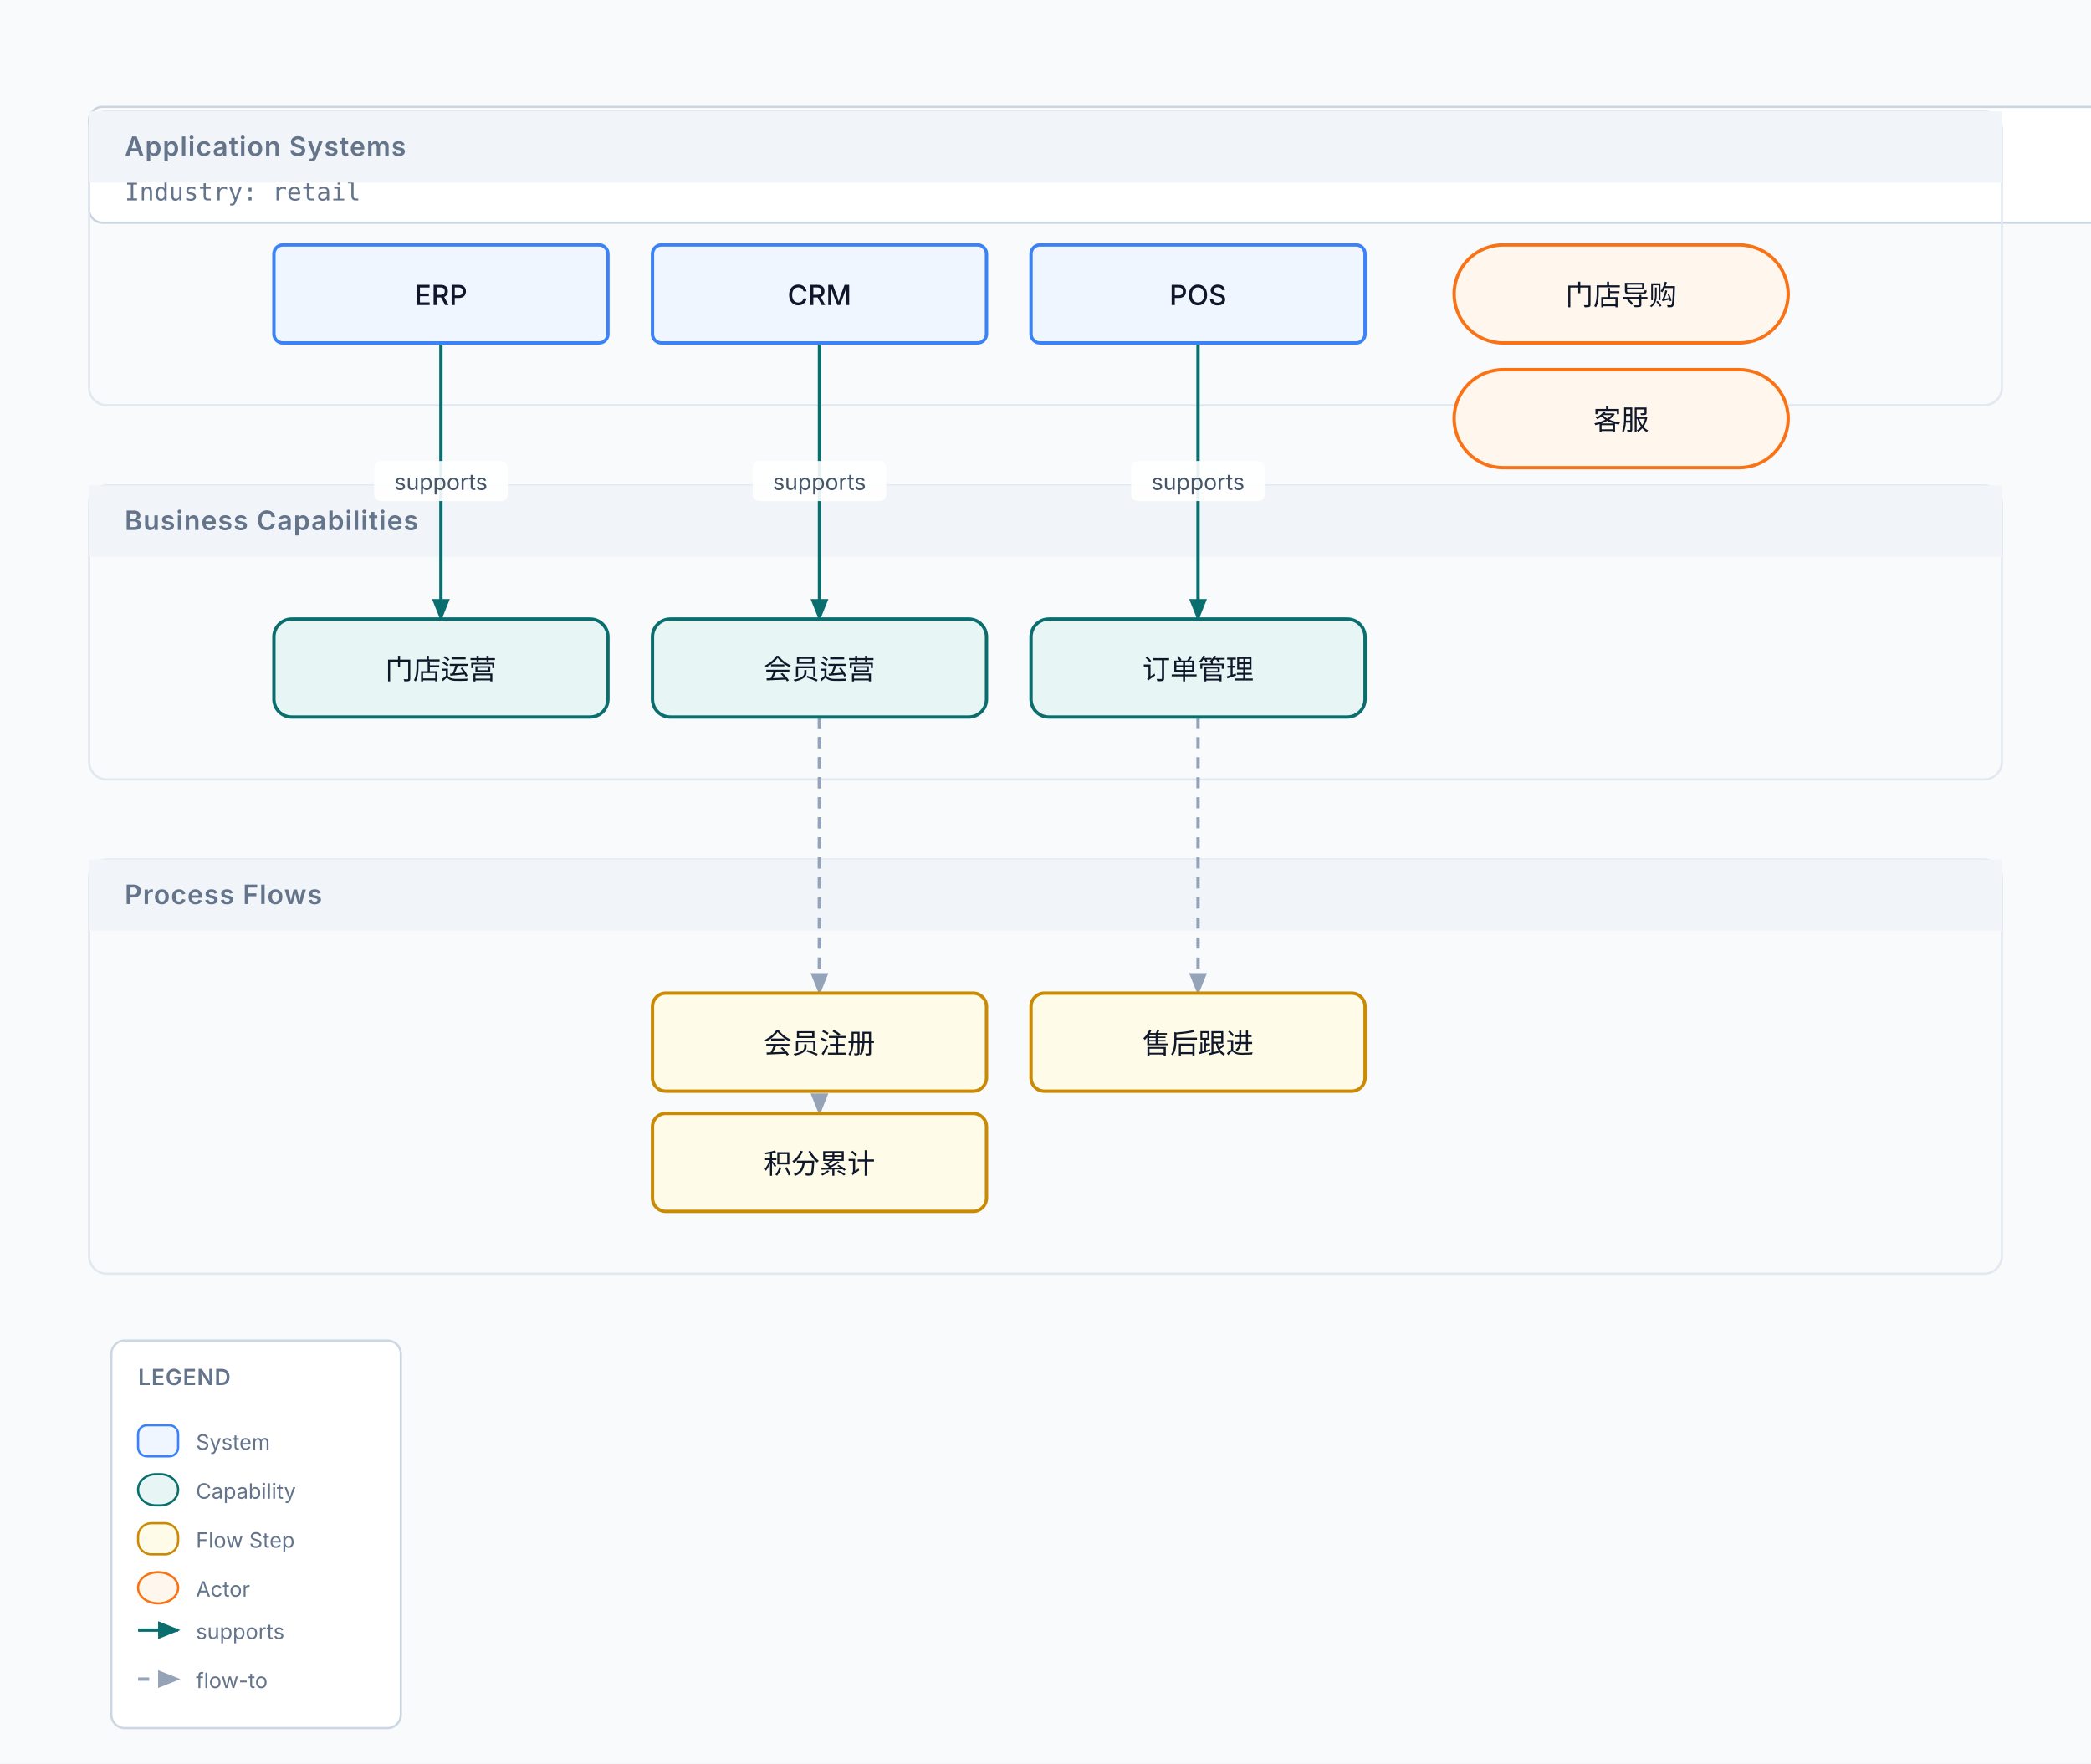
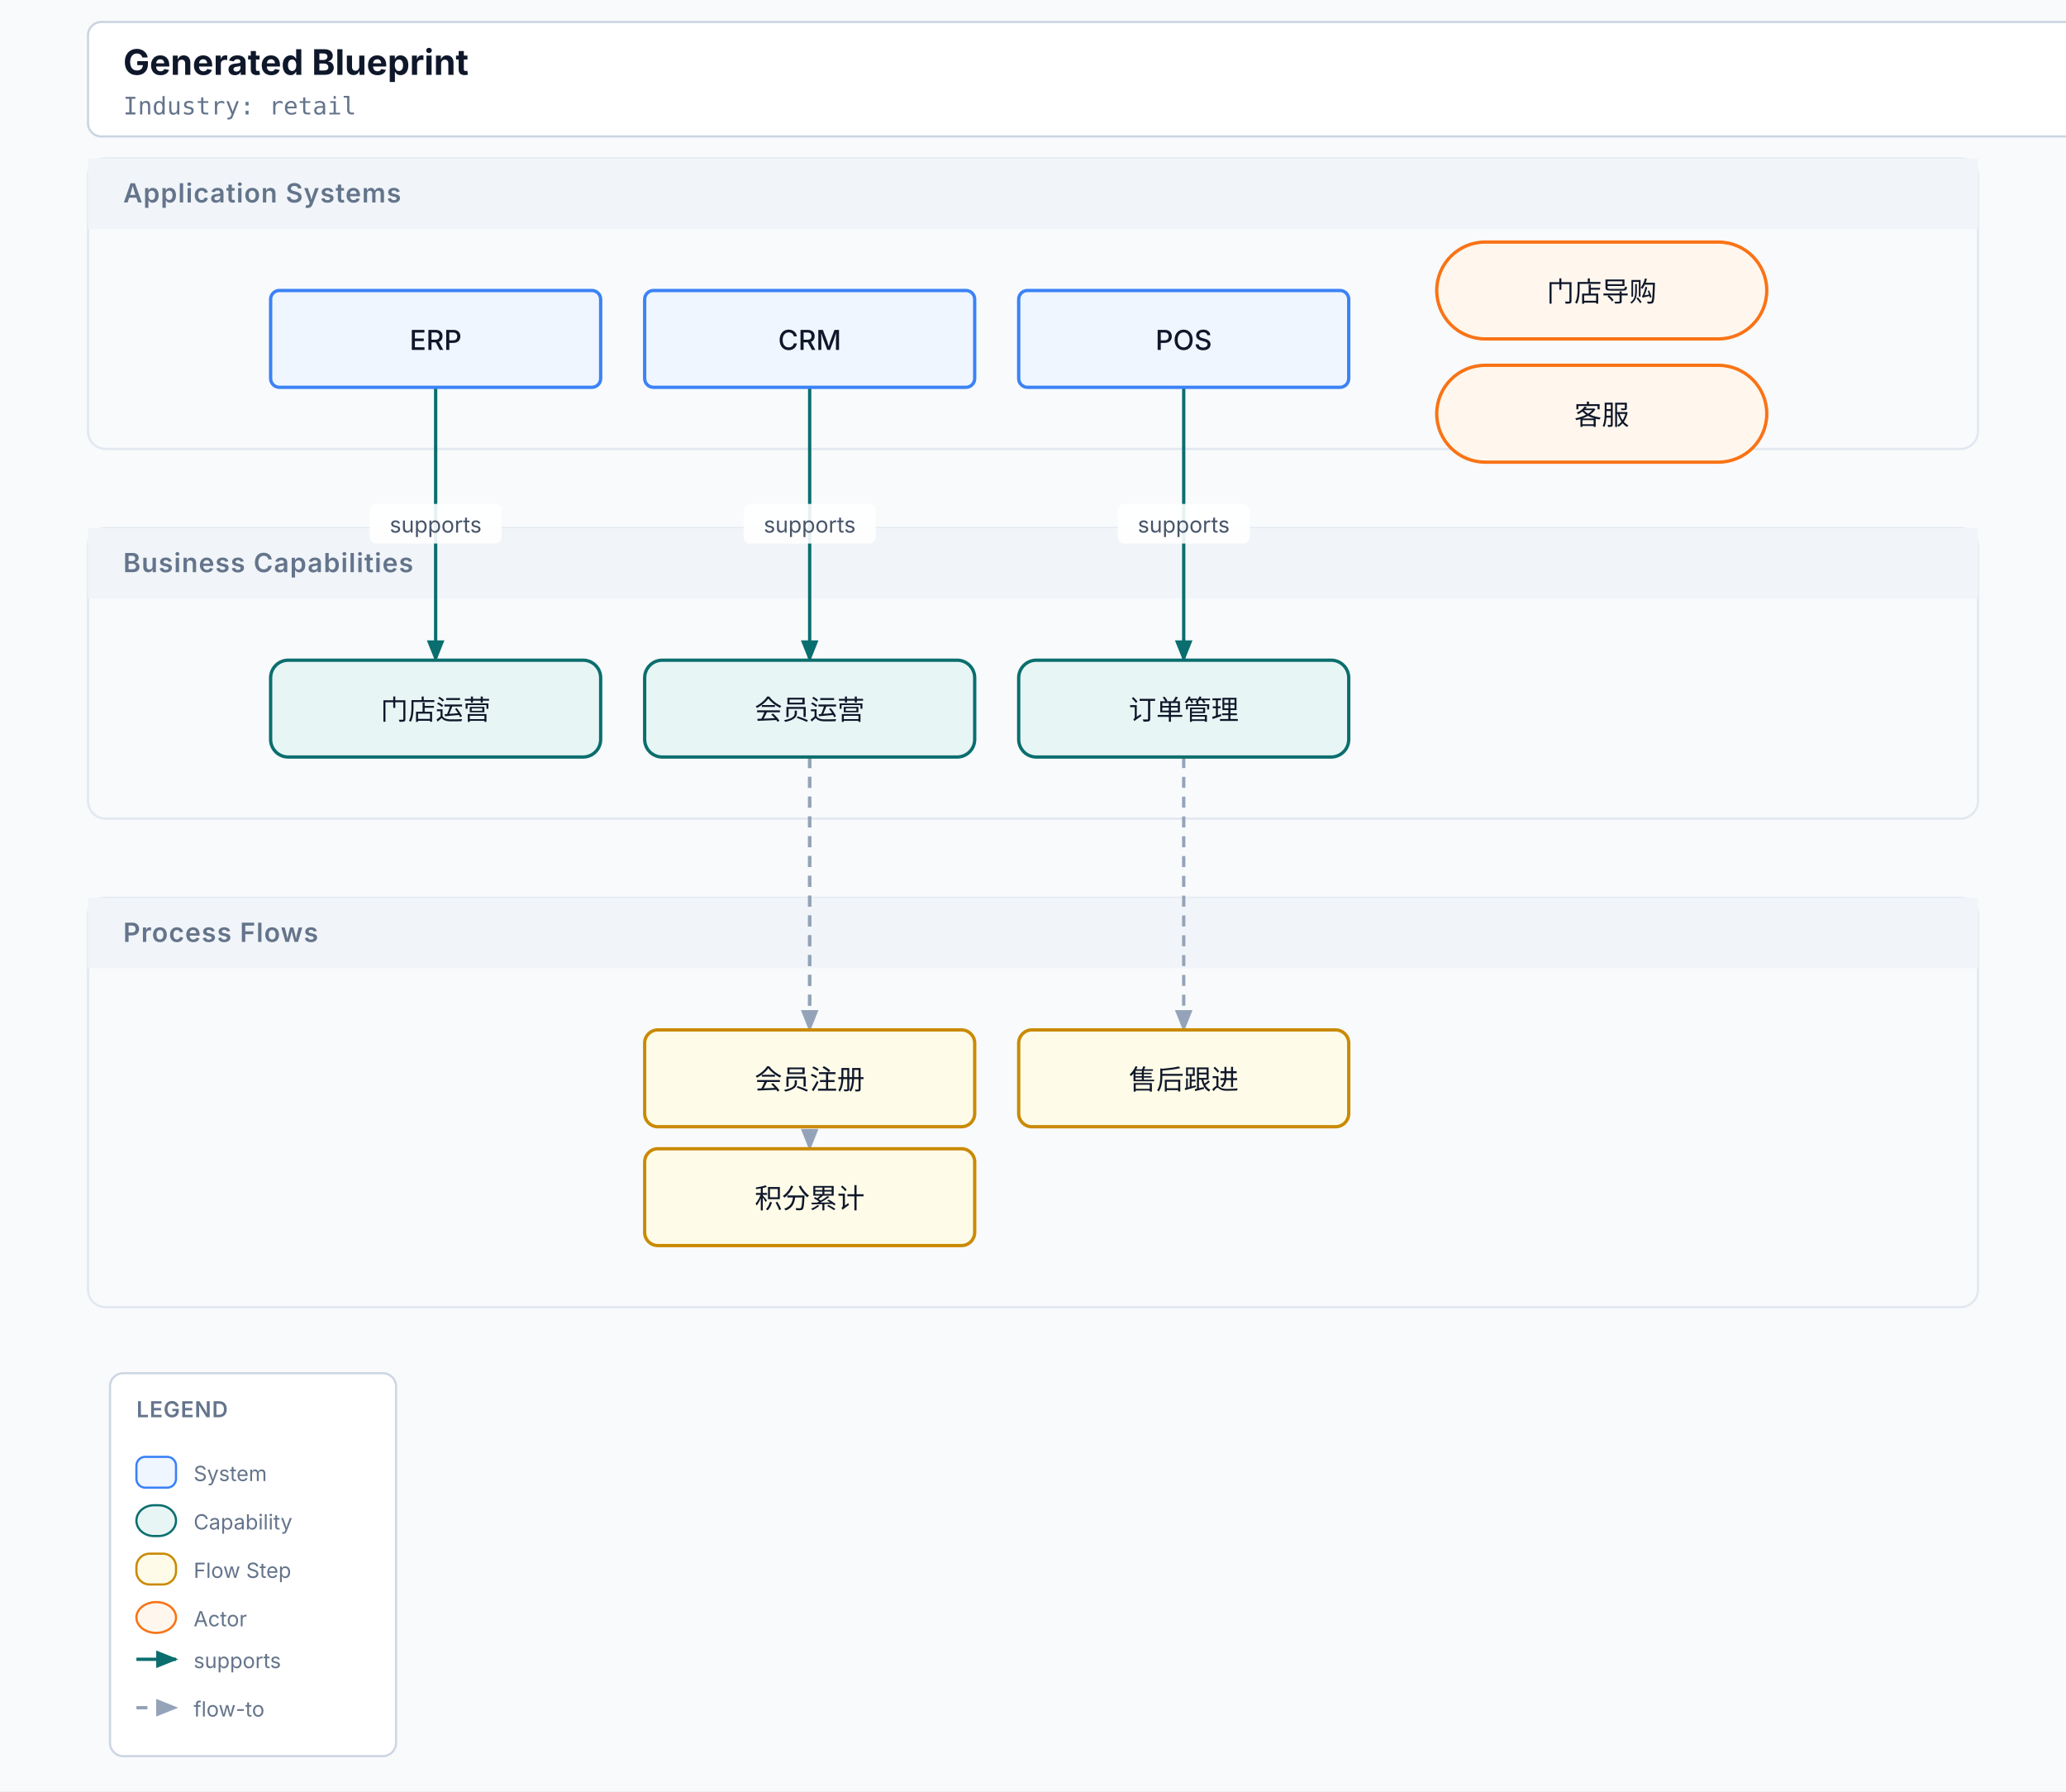
- <svg xmlns="http://www.w3.org/2000/svg" width="939" height="792" font-family="system-ui, -apple-system, sans-serif">
+ <svg xmlns="http://www.w3.org/2000/svg" width="939" height="814" font-family="system-ui, -apple-system, sans-serif">
  <defs>
    <marker id="arrow-solid" markerWidth="10" markerHeight="8" refX="9" refY="4" orient="auto" markerUnits="userSpaceOnUse">
      <polygon points="0 0, 10 4, 0 8" fill="#0B6E6E" />
    </marker>
    <marker id="arrow-dashed" markerWidth="10" markerHeight="8" refX="9" refY="4" orient="auto" markerUnits="userSpaceOnUse">
      <polygon points="0 0, 10 4, 0 8" fill="#94A3B8" />
    </marker>
  </defs>
-   <rect width="939" height="792" fill="#F8FAFC" />
+   <rect width="939" height="814" fill="#F8FAFC" />
  <g class="title-block">
-     <rect x="40" y="48" width="939" height="52" rx="6" fill="#FFFFFF" stroke="#CBD5E1" stroke-width="1" />
-     <text x="56" y="72" font-size="16" fill="#0F172A" font-family="system-ui, -apple-system, sans-serif" font-weight="700">Generated Blueprint</text>
-     <text x="56" y="90" font-size="11" fill="#64748B" font-family="'JetBrains Mono', 'SF Mono', monospace">Industry: retail</text>
+     <rect x="40" y="10" width="939" height="52" rx="6" fill="#FFFFFF" stroke="#CBD5E1" stroke-width="1" />
+     <text x="56" y="34" font-size="16" fill="#0F172A" font-family="system-ui, -apple-system, sans-serif" font-weight="700">Generated Blueprint</text>
+     <text x="56" y="52" font-size="11" fill="#64748B" font-family="'JetBrains Mono', 'SF Mono', monospace">Industry: retail</text>
  </g>
  <g class="layer" id="layer-Application Systems">
-     <rect class="layer-border" x="40" y="50" width="859" height="132" rx="8" fill="none" stroke="#E2E8F0" stroke-width="1" />
-     <rect class="layer-header" x="40" y="50" width="859" height="32" fill="#F1F5F9" />
-     <text class="layer-label" x="56" y="70" font-size="12" fill="#64748B" font-family="system-ui, -apple-system, sans-serif" font-weight="600" letter-spacing="0.4">Application Systems</text>
+     <rect class="layer-border" x="40" y="72" width="859" height="132" rx="8" fill="none" stroke="#E2E8F0" stroke-width="1" />
+     <rect class="layer-header" x="40" y="72" width="859" height="32" fill="#F1F5F9" />
+     <text class="layer-label" x="56" y="92" font-size="12" fill="#64748B" font-family="system-ui, -apple-system, sans-serif" font-weight="600" letter-spacing="0.4">Application Systems</text>
  </g>
  <g class="layer" id="layer-Business Capabilities">
-     <rect class="layer-border" x="40" y="218" width="859" height="132" rx="8" fill="none" stroke="#E2E8F0" stroke-width="1" />
-     <rect class="layer-header" x="40" y="218" width="859" height="32" fill="#F1F5F9" />
-     <text class="layer-label" x="56" y="238" font-size="12" fill="#64748B" font-family="system-ui, -apple-system, sans-serif" font-weight="600" letter-spacing="0.4">Business Capabilities</text>
+     <rect class="layer-border" x="40" y="240" width="859" height="132" rx="8" fill="none" stroke="#E2E8F0" stroke-width="1" />
+     <rect class="layer-header" x="40" y="240" width="859" height="32" fill="#F1F5F9" />
+     <text class="layer-label" x="56" y="260" font-size="12" fill="#64748B" font-family="system-ui, -apple-system, sans-serif" font-weight="600" letter-spacing="0.4">Business Capabilities</text>
  </g>
  <g class="layer" id="layer-Process Flows">
-     <rect class="layer-border" x="40" y="386" width="859" height="186" rx="8" fill="none" stroke="#E2E8F0" stroke-width="1" />
-     <rect class="layer-header" x="40" y="386" width="859" height="32" fill="#F1F5F9" />
-     <text class="layer-label" x="56" y="406" font-size="12" fill="#64748B" font-family="system-ui, -apple-system, sans-serif" font-weight="600" letter-spacing="0.4">Process Flows</text>
+     <rect class="layer-border" x="40" y="408" width="859" height="186" rx="8" fill="none" stroke="#E2E8F0" stroke-width="1" />
+     <rect class="layer-header" x="40" y="408" width="859" height="32" fill="#F1F5F9" />
+     <text class="layer-label" x="56" y="428" font-size="12" fill="#64748B" font-family="system-ui, -apple-system, sans-serif" font-weight="600" letter-spacing="0.4">Process Flows</text>
  </g>
-   <line x1="198" y1="154" x2="198" y2="278" stroke="#0B6E6E" stroke-width="1.5" marker-end="url(#arrow-solid)" />
-   <line x1="368" y1="154" x2="368" y2="278" stroke="#0B6E6E" stroke-width="1.5" marker-end="url(#arrow-solid)" />
-   <line x1="538" y1="154" x2="538" y2="278" stroke="#0B6E6E" stroke-width="1.5" marker-end="url(#arrow-solid)" />
-   <line x1="368" y1="322" x2="368" y2="446" stroke="#94A3B8" stroke-width="1.5" stroke-dasharray="5,4" marker-end="url(#arrow-dashed)" />
-   <line x1="368" y1="322" x2="368" y2="500" stroke="#94A3B8" stroke-width="1.5" stroke-dasharray="5,4" marker-end="url(#arrow-dashed)" />
-   <line x1="538" y1="322" x2="538" y2="446" stroke="#94A3B8" stroke-width="1.5" stroke-dasharray="5,4" marker-end="url(#arrow-dashed)" />
-   <rect x="168" y="207" width="60" height="18" rx="3" fill="#FFFFFF" fill-opacity="0.9" />
-   <text x="198" y="220" text-anchor="middle" font-size="10" fill="#475569" font-family="system-ui, -apple-system, sans-serif">supports</text>
-   <rect x="338" y="207" width="60" height="18" rx="3" fill="#FFFFFF" fill-opacity="0.9" />
-   <text x="368" y="220" text-anchor="middle" font-size="10" fill="#475569" font-family="system-ui, -apple-system, sans-serif">supports</text>
-   <rect x="508" y="207" width="60" height="18" rx="3" fill="#FFFFFF" fill-opacity="0.9" />
-   <text x="538" y="220" text-anchor="middle" font-size="10" fill="#475569" font-family="system-ui, -apple-system, sans-serif">supports</text>
+   <line x1="198" y1="176" x2="198" y2="300" stroke="#0B6E6E" stroke-width="1.5" marker-end="url(#arrow-solid)" />
+   <line x1="368" y1="176" x2="368" y2="300" stroke="#0B6E6E" stroke-width="1.5" marker-end="url(#arrow-solid)" />
+   <line x1="538" y1="176" x2="538" y2="300" stroke="#0B6E6E" stroke-width="1.5" marker-end="url(#arrow-solid)" />
+   <line x1="368" y1="344" x2="368" y2="468" stroke="#94A3B8" stroke-width="1.5" stroke-dasharray="5,4" marker-end="url(#arrow-dashed)" />
+   <line x1="368" y1="344" x2="368" y2="522" stroke="#94A3B8" stroke-width="1.5" stroke-dasharray="5,4" marker-end="url(#arrow-dashed)" />
+   <line x1="538" y1="344" x2="538" y2="468" stroke="#94A3B8" stroke-width="1.5" stroke-dasharray="5,4" marker-end="url(#arrow-dashed)" />
+   <rect x="168" y="229" width="60" height="18" rx="3" fill="#FFFFFF" fill-opacity="0.9" />
+   <text x="198" y="242" text-anchor="middle" font-size="10" fill="#475569" font-family="system-ui, -apple-system, sans-serif">supports</text>
+   <rect x="338" y="229" width="60" height="18" rx="3" fill="#FFFFFF" fill-opacity="0.9" />
+   <text x="368" y="242" text-anchor="middle" font-size="10" fill="#475569" font-family="system-ui, -apple-system, sans-serif">supports</text>
+   <rect x="508" y="229" width="60" height="18" rx="3" fill="#FFFFFF" fill-opacity="0.9" />
+   <text x="538" y="242" text-anchor="middle" font-size="10" fill="#475569" font-family="system-ui, -apple-system, sans-serif">supports</text>
  <g class="node node-system" id="sys-erp">
-     <rect class="node-rect" x="123" y="110" width="150" height="44" rx="4" fill="#EFF6FF" stroke="#3B82F6" stroke-width="1.5" />
-     <text class="node-label" x="198" y="137" text-anchor="middle" font-size="12.5" fill="#0F172A" font-family="system-ui, -apple-system, sans-serif" font-weight="500">ERP</text>
+     <rect class="node-rect" x="123" y="132" width="150" height="44" rx="4" fill="#EFF6FF" stroke="#3B82F6" stroke-width="1.5" />
+     <text class="node-label" x="198" y="159" text-anchor="middle" font-size="12.5" fill="#0F172A" font-family="system-ui, -apple-system, sans-serif" font-weight="500">ERP</text>
  </g>
  <g class="node node-system" id="sys-crm">
-     <rect class="node-rect" x="293" y="110" width="150" height="44" rx="4" fill="#EFF6FF" stroke="#3B82F6" stroke-width="1.5" />
-     <text class="node-label" x="368" y="137" text-anchor="middle" font-size="12.5" fill="#0F172A" font-family="system-ui, -apple-system, sans-serif" font-weight="500">CRM</text>
+     <rect class="node-rect" x="293" y="132" width="150" height="44" rx="4" fill="#EFF6FF" stroke="#3B82F6" stroke-width="1.5" />
+     <text class="node-label" x="368" y="159" text-anchor="middle" font-size="12.5" fill="#0F172A" font-family="system-ui, -apple-system, sans-serif" font-weight="500">CRM</text>
  </g>
  <g class="node node-system" id="sys-pos">
-     <rect class="node-rect" x="463" y="110" width="150" height="44" rx="4" fill="#EFF6FF" stroke="#3B82F6" stroke-width="1.5" />
-     <text class="node-label" x="538" y="137" text-anchor="middle" font-size="12.5" fill="#0F172A" font-family="system-ui, -apple-system, sans-serif" font-weight="500">POS</text>
+     <rect class="node-rect" x="463" y="132" width="150" height="44" rx="4" fill="#EFF6FF" stroke="#3B82F6" stroke-width="1.5" />
+     <text class="node-label" x="538" y="159" text-anchor="middle" font-size="12.5" fill="#0F172A" font-family="system-ui, -apple-system, sans-serif" font-weight="500">POS</text>
  </g>
  <g class="node node-capability" id="cap-store-ops">
-     <rect class="node-rect" x="123" y="278" width="150" height="44" rx="8" fill="#E8F5F5" stroke="#0B6E6E" stroke-width="1.5" />
-     <text class="node-label" x="198" y="305" text-anchor="middle" font-size="12.5" fill="#0F172A" font-family="system-ui, -apple-system, sans-serif" font-weight="500">门店运营</text>
+     <rect class="node-rect" x="123" y="300" width="150" height="44" rx="8" fill="#E8F5F5" stroke="#0B6E6E" stroke-width="1.5" />
+     <text class="node-label" x="198" y="327" text-anchor="middle" font-size="12.5" fill="#0F172A" font-family="system-ui, -apple-system, sans-serif" font-weight="500">门店运营</text>
  </g>
  <g class="node node-capability" id="cap-membership">
-     <rect class="node-rect" x="293" y="278" width="150" height="44" rx="8" fill="#E8F5F5" stroke="#0B6E6E" stroke-width="1.5" />
-     <text class="node-label" x="368" y="305" text-anchor="middle" font-size="12.5" fill="#0F172A" font-family="system-ui, -apple-system, sans-serif" font-weight="500">会员运营</text>
+     <rect class="node-rect" x="293" y="300" width="150" height="44" rx="8" fill="#E8F5F5" stroke="#0B6E6E" stroke-width="1.5" />
+     <text class="node-label" x="368" y="327" text-anchor="middle" font-size="12.5" fill="#0F172A" font-family="system-ui, -apple-system, sans-serif" font-weight="500">会员运营</text>
  </g>
  <g class="node node-capability" id="cap-order">
-     <rect class="node-rect" x="463" y="278" width="150" height="44" rx="8" fill="#E8F5F5" stroke="#0B6E6E" stroke-width="1.5" />
-     <text class="node-label" x="538" y="305" text-anchor="middle" font-size="12.5" fill="#0F172A" font-family="system-ui, -apple-system, sans-serif" font-weight="500">订单管理</text>
+     <rect class="node-rect" x="463" y="300" width="150" height="44" rx="8" fill="#E8F5F5" stroke="#0B6E6E" stroke-width="1.5" />
+     <text class="node-label" x="538" y="327" text-anchor="middle" font-size="12.5" fill="#0F172A" font-family="system-ui, -apple-system, sans-serif" font-weight="500">订单管理</text>
  </g>
  <g class="node node-flowStep" id="flow-membership-register">
-     <rect class="node-rect" x="293" y="446" width="150" height="44" rx="6" fill="#FEFCE8" stroke="#CA8A04" stroke-width="1.5" />
-     <text class="node-label" x="368" y="473" text-anchor="middle" font-size="12.5" fill="#0F172A" font-family="system-ui, -apple-system, sans-serif" font-weight="500">会员注册</text>
+     <rect class="node-rect" x="293" y="468" width="150" height="44" rx="6" fill="#FEFCE8" stroke="#CA8A04" stroke-width="1.5" />
+     <text class="node-label" x="368" y="495" text-anchor="middle" font-size="12.5" fill="#0F172A" font-family="system-ui, -apple-system, sans-serif" font-weight="500">会员注册</text>
  </g>
  <g class="node node-flowStep" id="flow-points-accrual">
-     <rect class="node-rect" x="293" y="500" width="150" height="44" rx="6" fill="#FEFCE8" stroke="#CA8A04" stroke-width="1.5" />
-     <text class="node-label" x="368" y="527" text-anchor="middle" font-size="12.5" fill="#0F172A" font-family="system-ui, -apple-system, sans-serif" font-weight="500">积分累计</text>
+     <rect class="node-rect" x="293" y="522" width="150" height="44" rx="6" fill="#FEFCE8" stroke="#CA8A04" stroke-width="1.5" />
+     <text class="node-label" x="368" y="549" text-anchor="middle" font-size="12.5" fill="#0F172A" font-family="system-ui, -apple-system, sans-serif" font-weight="500">积分累计</text>
  </g>
  <g class="node node-flowStep" id="flow-service-followup">
-     <rect class="node-rect" x="463" y="446" width="150" height="44" rx="6" fill="#FEFCE8" stroke="#CA8A04" stroke-width="1.5" />
-     <text class="node-label" x="538" y="473" text-anchor="middle" font-size="12.5" fill="#0F172A" font-family="system-ui, -apple-system, sans-serif" font-weight="500">售后跟进</text>
+     <rect class="node-rect" x="463" y="468" width="150" height="44" rx="6" fill="#FEFCE8" stroke="#CA8A04" stroke-width="1.5" />
+     <text class="node-label" x="538" y="495" text-anchor="middle" font-size="12.5" fill="#0F172A" font-family="system-ui, -apple-system, sans-serif" font-weight="500">售后跟进</text>
  </g>
  <g class="node node-actor" id="actor-store-guide">
    <rect class="node-rect" x="653" y="110" width="150" height="44" rx="22" fill="#FFF7ED" stroke="#F97316" stroke-width="1.5" />
    <text class="node-label" x="728" y="137" text-anchor="middle" font-size="12.5" fill="#0F172A" font-family="system-ui, -apple-system, sans-serif" font-weight="500">门店导购</text>
  </g>
  <g class="node node-actor" id="actor-service">
    <rect class="node-rect" x="653" y="166" width="150" height="44" rx="22" fill="#FFF7ED" stroke="#F97316" stroke-width="1.5" />
    <text class="node-label" x="728" y="193" text-anchor="middle" font-size="12.5" fill="#0F172A" font-family="system-ui, -apple-system, sans-serif" font-weight="500">客服</text>
  </g>
-   <g class="legend" transform="translate(50, 602)">
+   <g class="legend" transform="translate(50, 624)">
    <rect x="0" y="0" width="130" height="174" rx="6" fill="#FFFFFF" stroke="#CBD5E1" stroke-width="1" opacity="0.95" />
    <text x="12" y="20" font-size="10" fill="#64748B" font-family="system-ui, -apple-system, sans-serif" font-weight="600" letter-spacing="0.3">LEGEND</text>
    <rect x="12" y="38" width="18" height="14" rx="4" fill="#EFF6FF" stroke="#3B82F6" stroke-width="1" />
    <text x="38" y="49" font-size="9.5" fill="#64748B" font-family="system-ui, -apple-system, sans-serif">System</text>
    <rect x="12" y="60" width="18" height="14" rx="8" fill="#E8F5F5" stroke="#0B6E6E" stroke-width="1" />
    <text x="38" y="71" font-size="9.5" fill="#64748B" font-family="system-ui, -apple-system, sans-serif">Capability</text>
    <rect x="12" y="82" width="18" height="14" rx="6" fill="#FEFCE8" stroke="#CA8A04" stroke-width="1" />
    <text x="38" y="93" font-size="9.5" fill="#64748B" font-family="system-ui, -apple-system, sans-serif">Flow Step</text>
    <rect x="12" y="104" width="18" height="14" rx="22" fill="#FFF7ED" stroke="#F97316" stroke-width="1" />
    <text x="38" y="115" font-size="9.5" fill="#64748B" font-family="system-ui, -apple-system, sans-serif">Actor</text>
    <line x1="12" y1="130" x2="30" y2="130" stroke="#0B6E6E" stroke-width="1.5" marker-end="url(#arrow-solid)" />
    <text x="38" y="134" font-size="9.5" fill="#64748B" font-family="system-ui, -apple-system, sans-serif">supports</text>
    <line x1="12" y1="152" x2="30" y2="152" stroke="#94A3B8" stroke-width="1.5" stroke-dasharray="5,4" marker-end="url(#arrow-dashed)" />
    <text x="38" y="156" font-size="9.5" fill="#64748B" font-family="system-ui, -apple-system, sans-serif">flow-to</text>
  </g>
</svg>
